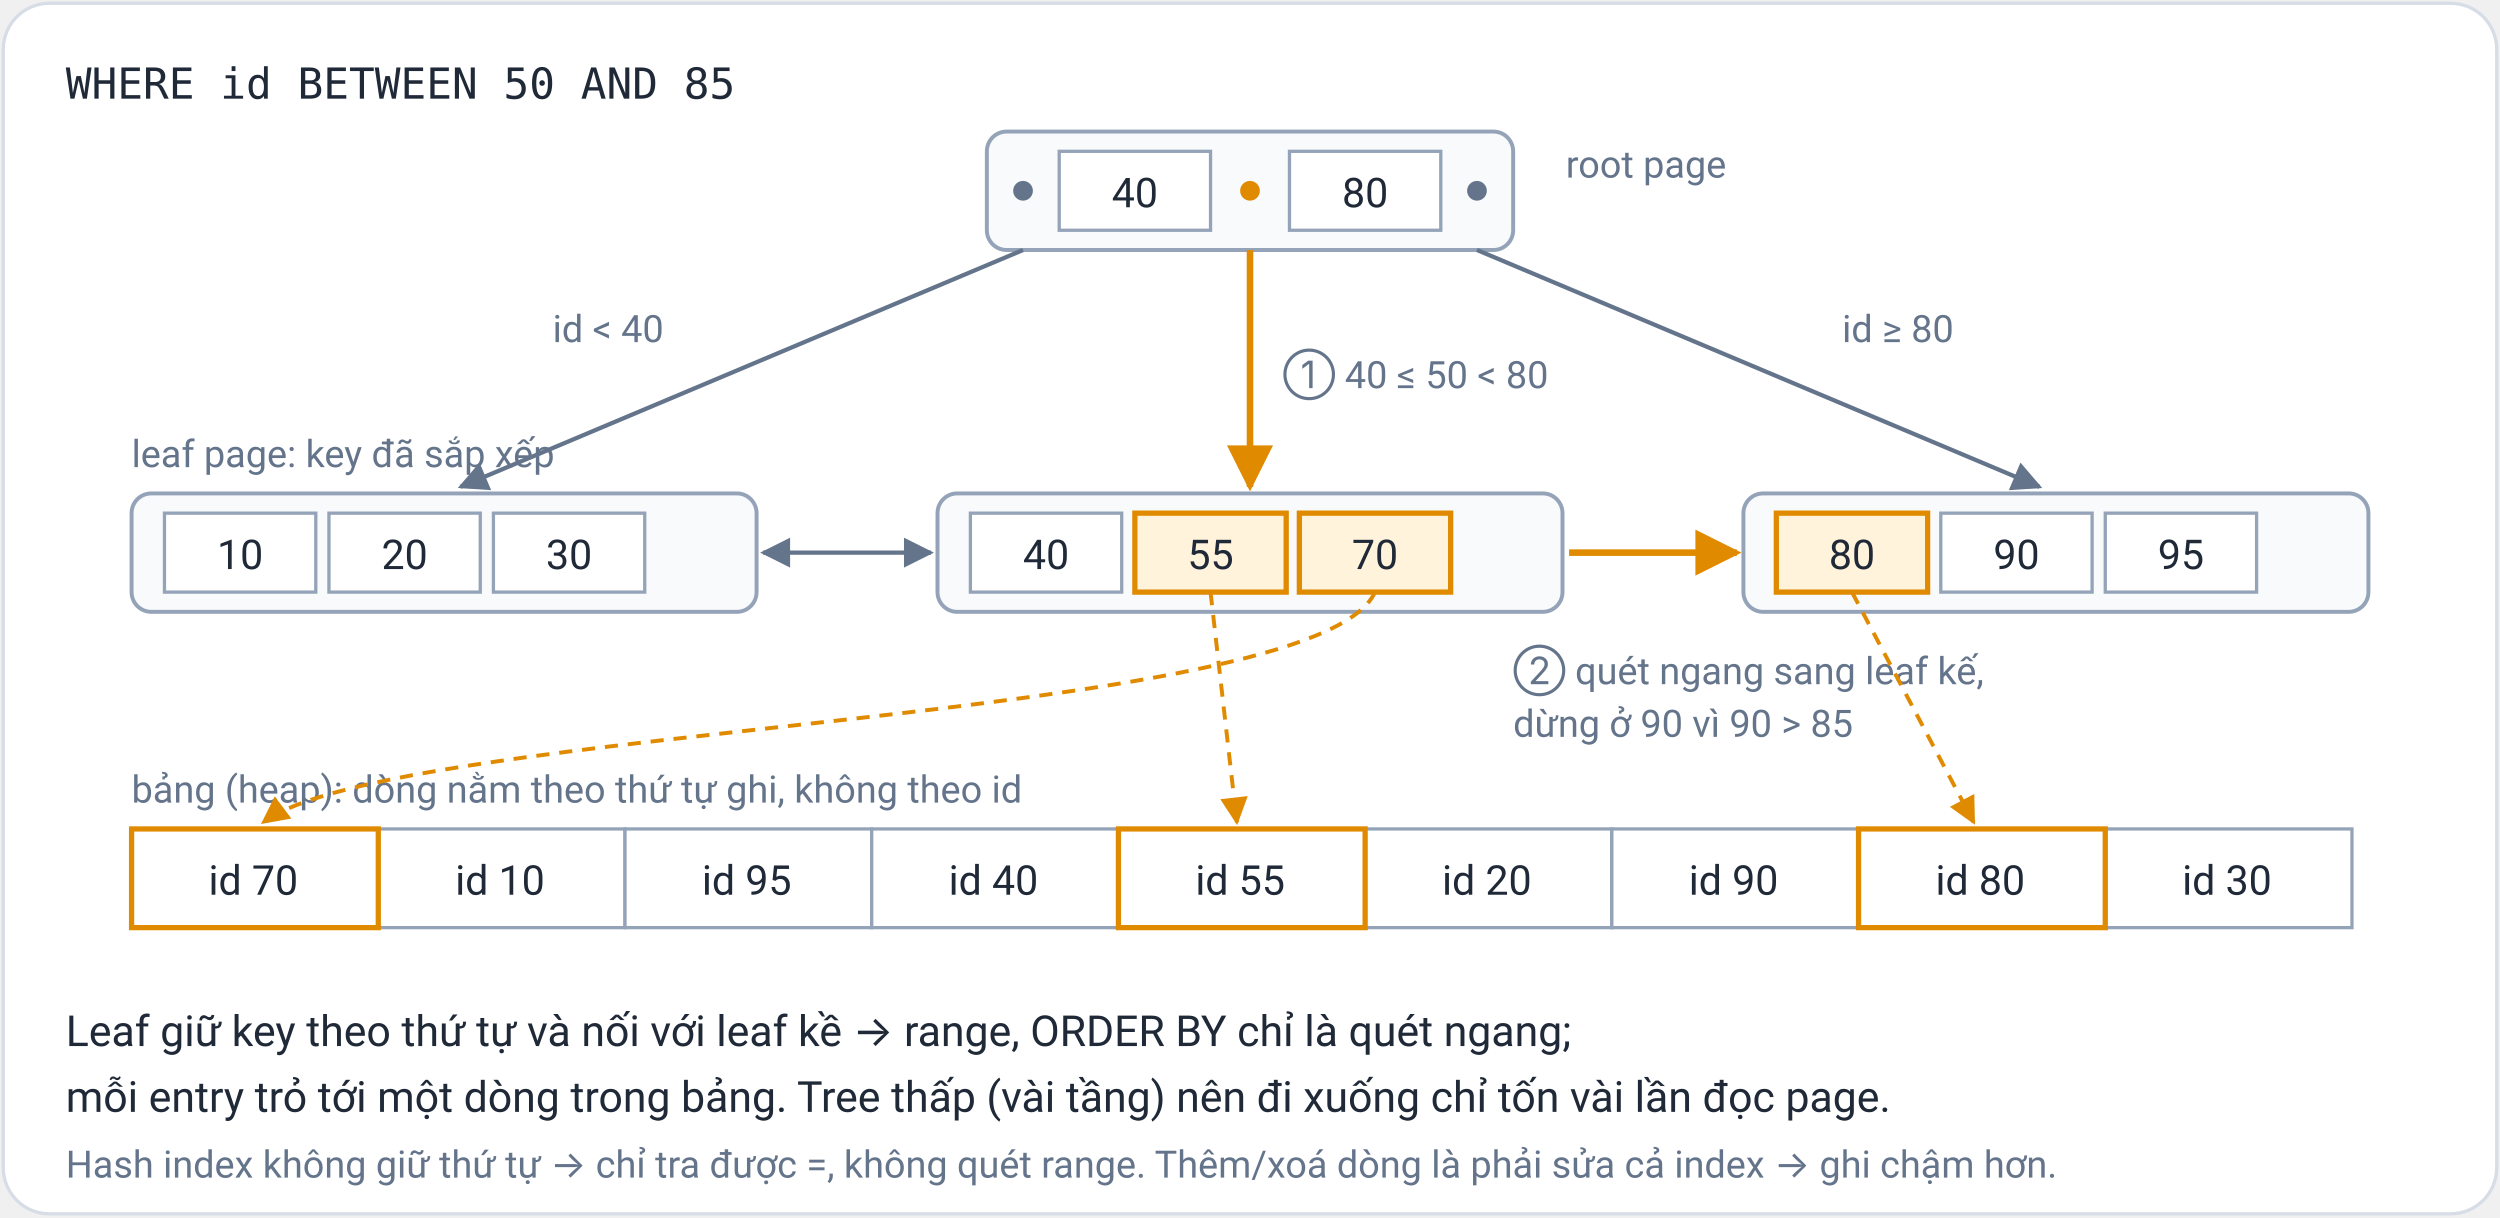
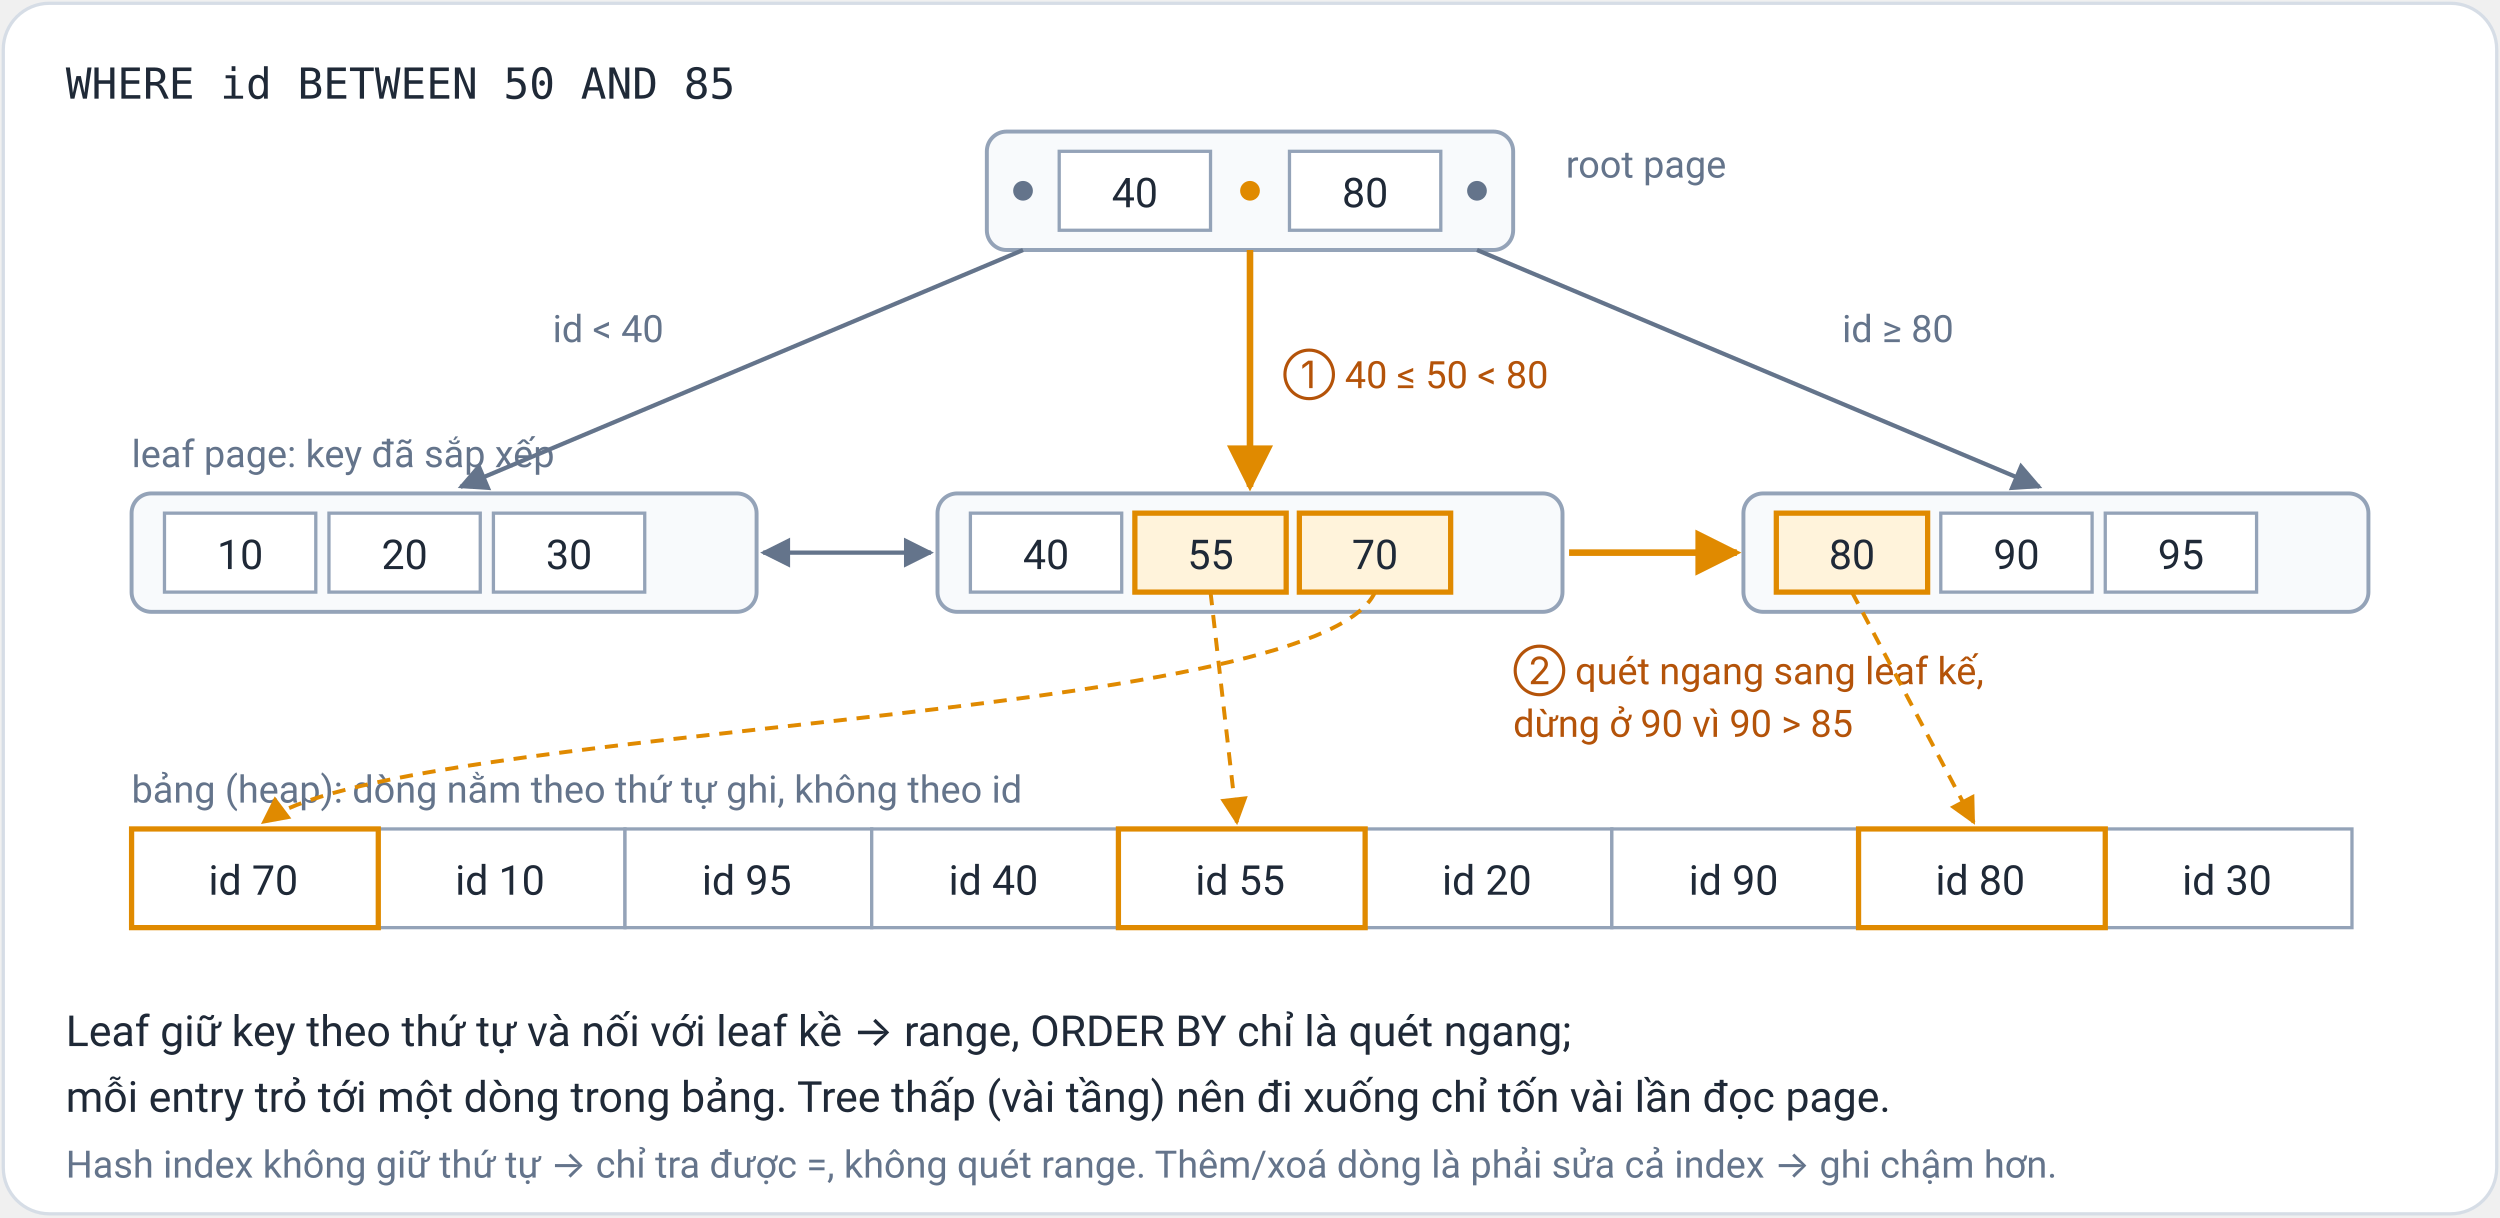
<svg xmlns="http://www.w3.org/2000/svg" viewBox="0 0 760 370" font-family="system-ui, -apple-system, 'Segoe UI', Roboto, sans-serif" role="img" aria-labelledby="t">
  <defs>
    <marker id="a" viewBox="0 0 10 10" refX="9" refY="5" markerWidth="7" markerHeight="7" orient="auto-start-reverse">
      <path d="M0,0 L10,5 L0,10 z" fill="#64748b" />
    </marker>
    <marker id="o" viewBox="0 0 10 10" refX="9" refY="5" markerWidth="7" markerHeight="7" orient="auto-start-reverse">
      <path d="M0,0 L10,5 L0,10 z" fill="#e08a00" />
    </marker>
    <style>
      .pg { fill: #f8fafc; stroke: #94a3b8; stroke-width: 1.2; }
      .k { fill: #ffffff; stroke: #94a3b8; }
      .hit { fill: #fff3db; stroke: #e08a00; stroke-width: 1.6; }
      .h { font-size: 14px; font-weight: 650; fill: #1f2937; }
      .t { font-size: 13px; fill: #1f2937; }
      .s { font-size: 11.5px; fill: #64748b; }
      .o { font-size: 12.5px; fill: #1f2937; text-anchor: middle; }
      .code { font-family: ui-monospace, Menlo, Consolas, monospace; font-size: 13px; fill: #1f2937; }
    </style>
  </defs>
  <rect x="1" y="1" width="758" height="368" rx="14" fill="#ffffff" stroke="#d6dde6" />
  <text class="code" x="20" y="30">WHERE id BETWEEN 50 AND 85</text>
  <text class="s" x="476" y="54">root page</text>
  <rect class="pg" x="300" y="40" width="160" height="36" rx="6" />
  <rect class="k" x="322" y="46" width="46" height="24" />
  <text class="o" x="345" y="63">40</text>
  <rect class="k" x="392" y="46" width="46" height="24" />
  <text class="o" x="415" y="63">80</text>
  <circle cx="311" cy="58" r="3" fill="#64748b" />
  <circle cx="380" cy="58" r="3" fill="#e08a00" />
  <circle cx="449" cy="58" r="3" fill="#64748b" />
  <g stroke="#64748b" stroke-width="1.3" fill="none" marker-end="url(#a)">
    <path d="M311,76 L140,148" />
    <path d="M449,76 L620,148" />
  </g>
  <path d="M380,76 L380,148" stroke="#e08a00" stroke-width="2" fill="none" marker-end="url(#o)" />
  <text class="s" x="168" y="104">id &lt; 40</text>
-   <text class="s" x="390" y="118" fill="#b45309">① 40 ≤ 50 &lt; 80</text>
+   <text class="s" x="390" y="118" style="fill:#b45309">① 40 ≤ 50 &lt; 80</text>
  <text class="s" x="560" y="104">id ≥ 80</text>
  <rect class="pg" x="40" y="150" width="190" height="36" rx="6" />
  <rect class="k" x="50" y="156" width="46" height="24" />
  <text class="o" x="73" y="173">10</text>
  <rect class="k" x="100" y="156" width="46" height="24" />
  <text class="o" x="123" y="173">20</text>
  <rect class="k" x="150" y="156" width="46" height="24" />
  <text class="o" x="173" y="173">30</text>
  <rect class="pg" x="285" y="150" width="190" height="36" rx="6" />
  <rect class="k" x="295" y="156" width="46" height="24" />
  <text class="o" x="318" y="173">40</text>
  <rect class="hit" x="345" y="156" width="46" height="24" />
  <text class="o" x="368" y="173">55</text>
  <rect class="hit" x="395" y="156" width="46" height="24" />
  <text class="o" x="418" y="173">70</text>
  <rect class="pg" x="530" y="150" width="190" height="36" rx="6" />
  <rect class="hit" x="540" y="156" width="46" height="24" />
  <text class="o" x="563" y="173">80</text>
  <rect class="k" x="590" y="156" width="46" height="24" />
  <text class="o" x="613" y="173">90</text>
  <rect class="k" x="640" y="156" width="46" height="24" />
  <text class="o" x="663" y="173">95</text>
  <text class="s" x="40" y="142">leaf page: key đã sắp xếp</text>
  <path d="M232,168 L283,168" stroke="#64748b" stroke-width="1.3" fill="none" marker-start="url(#a)" marker-end="url(#a)" />
  <path d="M477,168 L528,168" stroke="#e08a00" stroke-width="2" fill="none" marker-end="url(#o)" />
-   <text class="s" x="460" y="208" fill="#b45309">② quét ngang sang leaf kế,</text>
-   <text class="s" x="460" y="224" fill="#b45309">dừng ở 90 vì 90 &gt; 85</text>
+   <text class="s" x="460" y="208" style="fill:#b45309">② quét ngang sang leaf kế,</text>
+   <text class="s" x="460" y="224" style="fill:#b45309">dừng ở 90 vì 90 &gt; 85</text>
  <text class="s" x="40" y="244">bảng (heap): dòng nằm theo thứ tự ghi, không theo id</text>
  <g>
    <rect class="k" x="40" y="252" width="75" height="30" />
    <text class="o" x="77" y="272">id 70</text>
    <rect class="k" x="115" y="252" width="75" height="30" />
    <text class="o" x="152" y="272">id 10</text>
    <rect class="k" x="190" y="252" width="75" height="30" />
    <text class="o" x="227" y="272">id 95</text>
    <rect class="k" x="265" y="252" width="75" height="30" />
    <text class="o" x="302" y="272">id 40</text>
    <rect class="k" x="340" y="252" width="75" height="30" />
    <text class="o" x="377" y="272">id 55</text>
    <rect class="k" x="415" y="252" width="75" height="30" />
    <text class="o" x="452" y="272">id 20</text>
    <rect class="k" x="490" y="252" width="75" height="30" />
    <text class="o" x="527" y="272">id 90</text>
    <rect class="k" x="565" y="252" width="75" height="30" />
    <text class="o" x="602" y="272">id 80</text>
    <rect class="k" x="640" y="252" width="75" height="30" />
    <text class="o" x="677" y="272">id 30</text>
  </g>
  <rect x="40" y="252" width="75" height="30" fill="none" stroke="#e08a00" stroke-width="1.6" />
  <rect x="340" y="252" width="75" height="30" fill="none" stroke="#e08a00" stroke-width="1.6" />
  <rect x="565" y="252" width="75" height="30" fill="none" stroke="#e08a00" stroke-width="1.6" />
  <g stroke="#e08a00" stroke-width="1.2" stroke-dasharray="4 3" fill="none" marker-end="url(#o)">
    <path d="M368,180 L376,250" />
    <path d="M418,180 C400,220 120,220 80,250" />
    <path d="M563,180 L600,250" />
  </g>
  <text class="t" x="20" y="318">Leaf giữ key theo thứ tự và nối với leaf kề → range, ORDER BY chỉ là quét ngang;</text>
  <text class="t" x="20" y="338">mỗi entry trỏ tới một dòng trong bảng. Tree thấp (vài tầng) nên đi xuống chỉ tốn vài lần đọc page.</text>
  <text class="s" x="20" y="358">Hash index không giữ thứ tự → chỉ tra được =, không quét range. Thêm/xoá dòng là phải sửa cả index → ghi chậm hơn.</text>
</svg>
